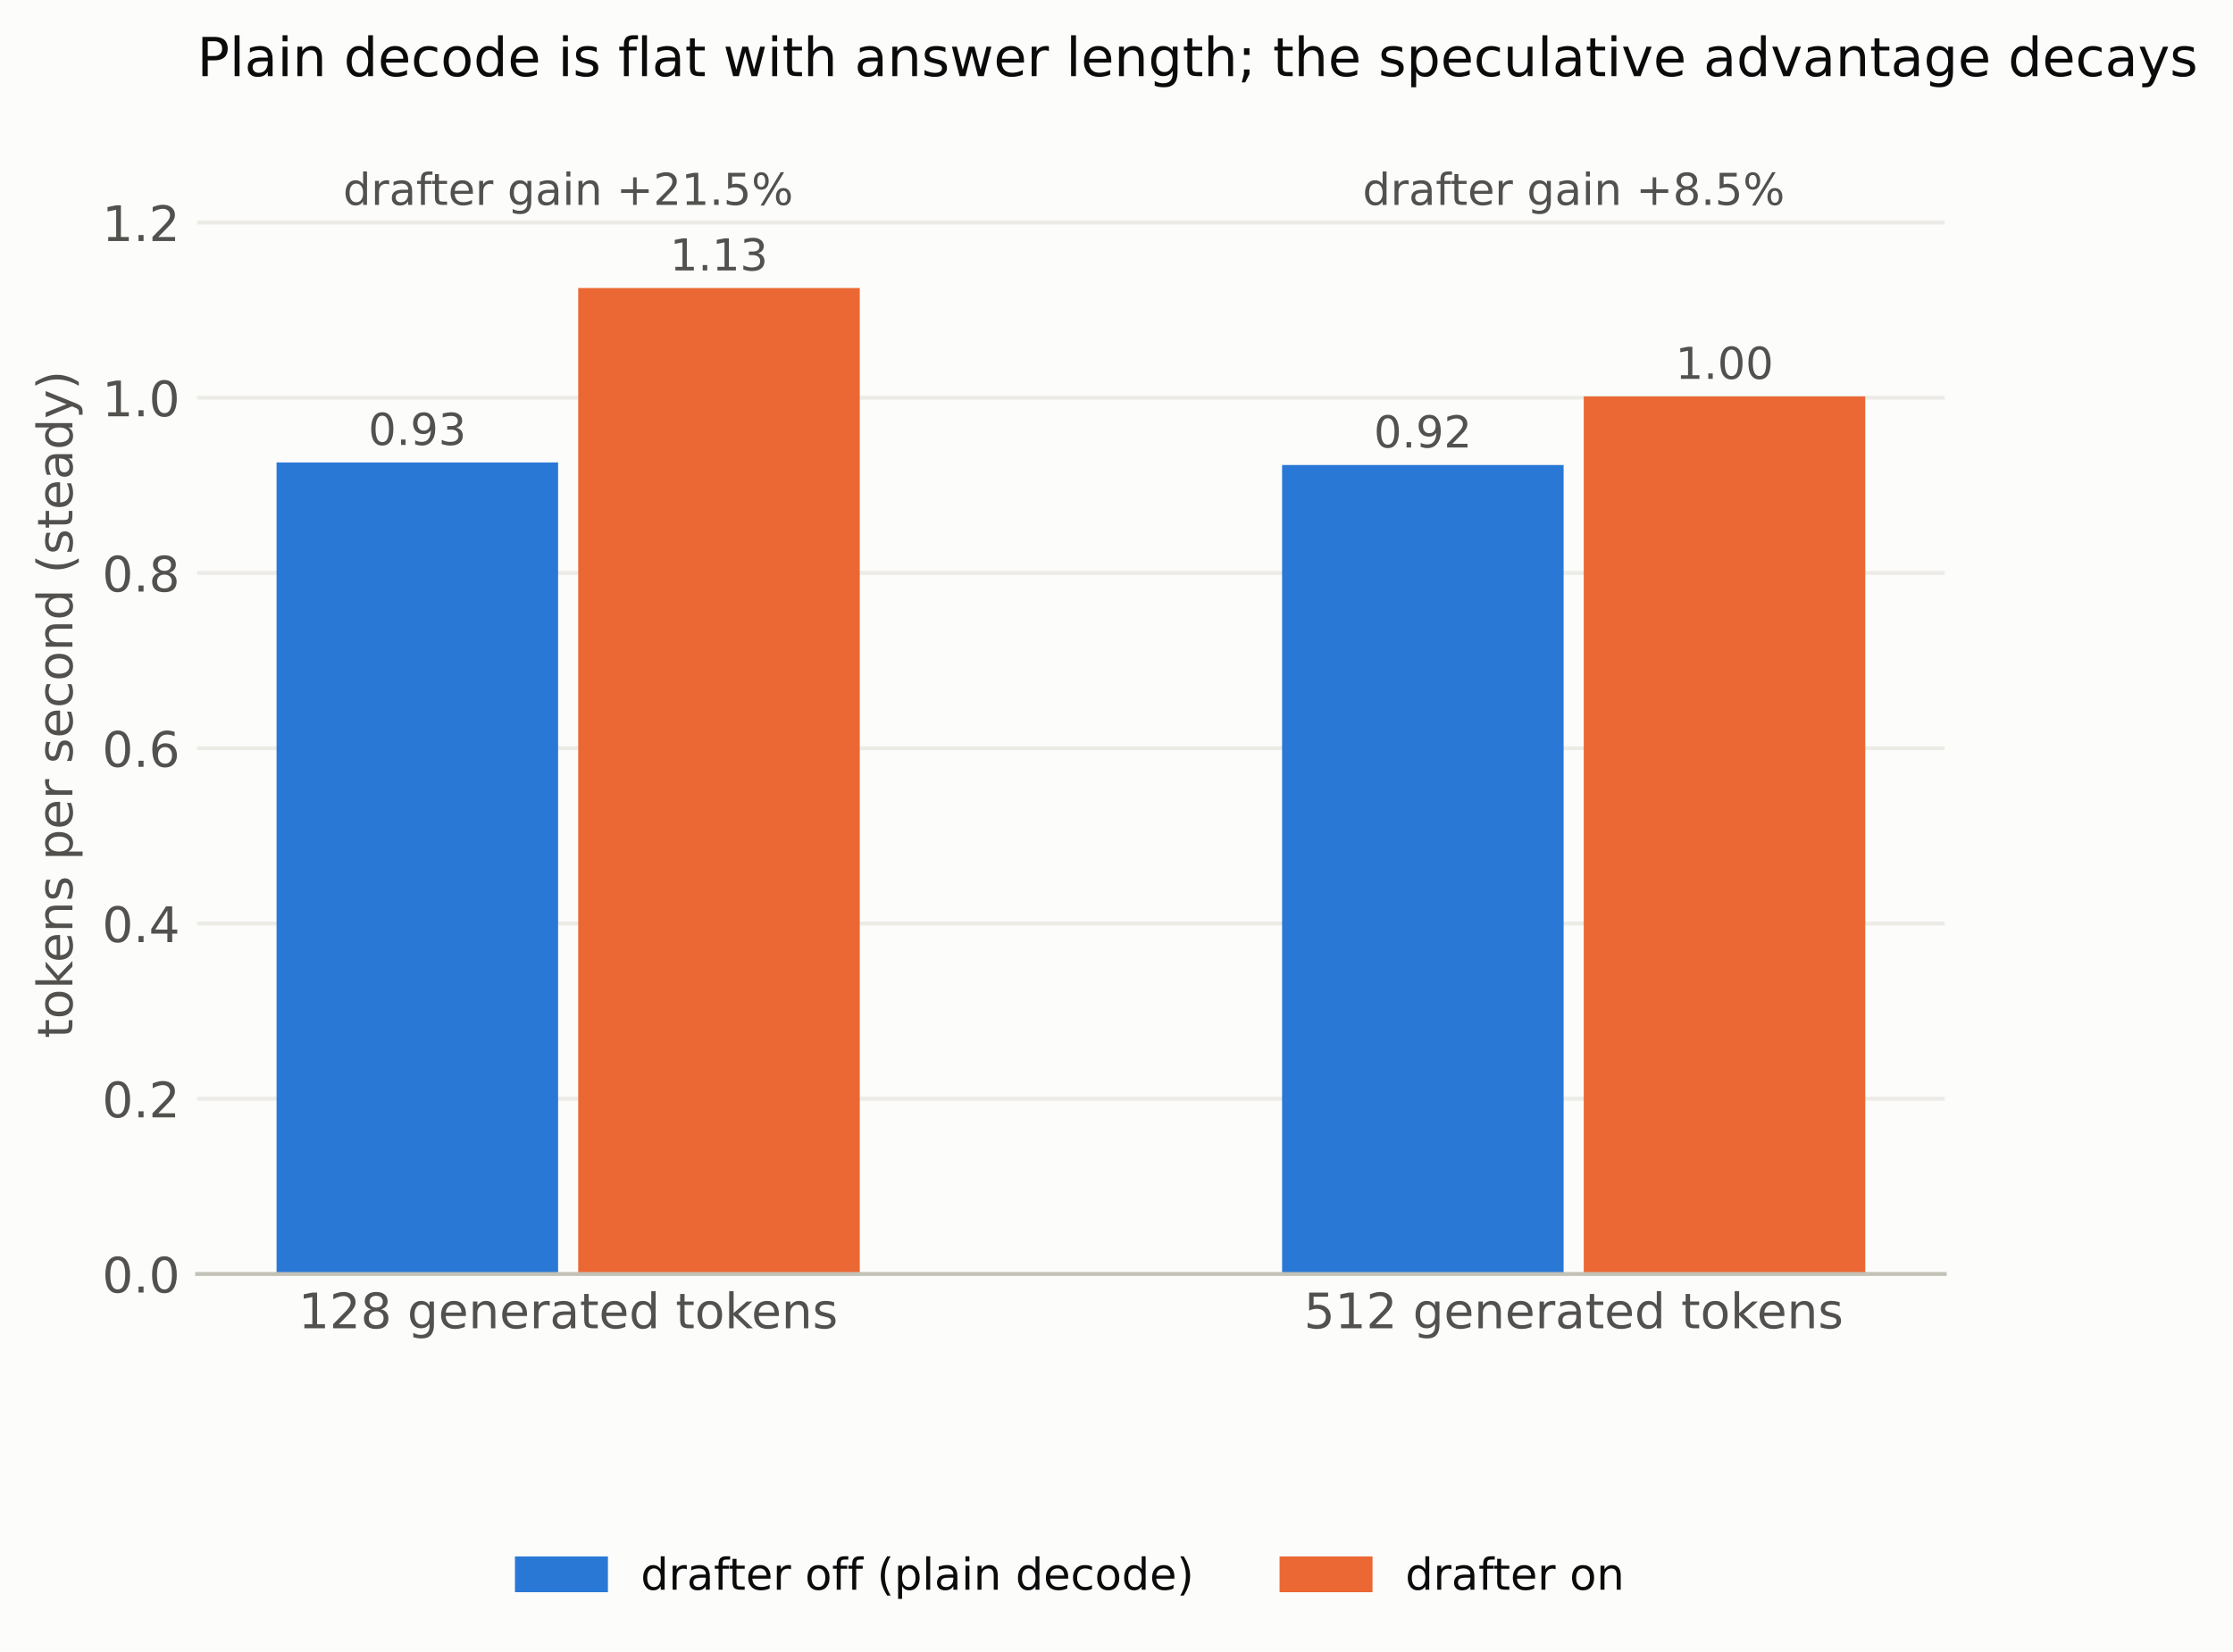
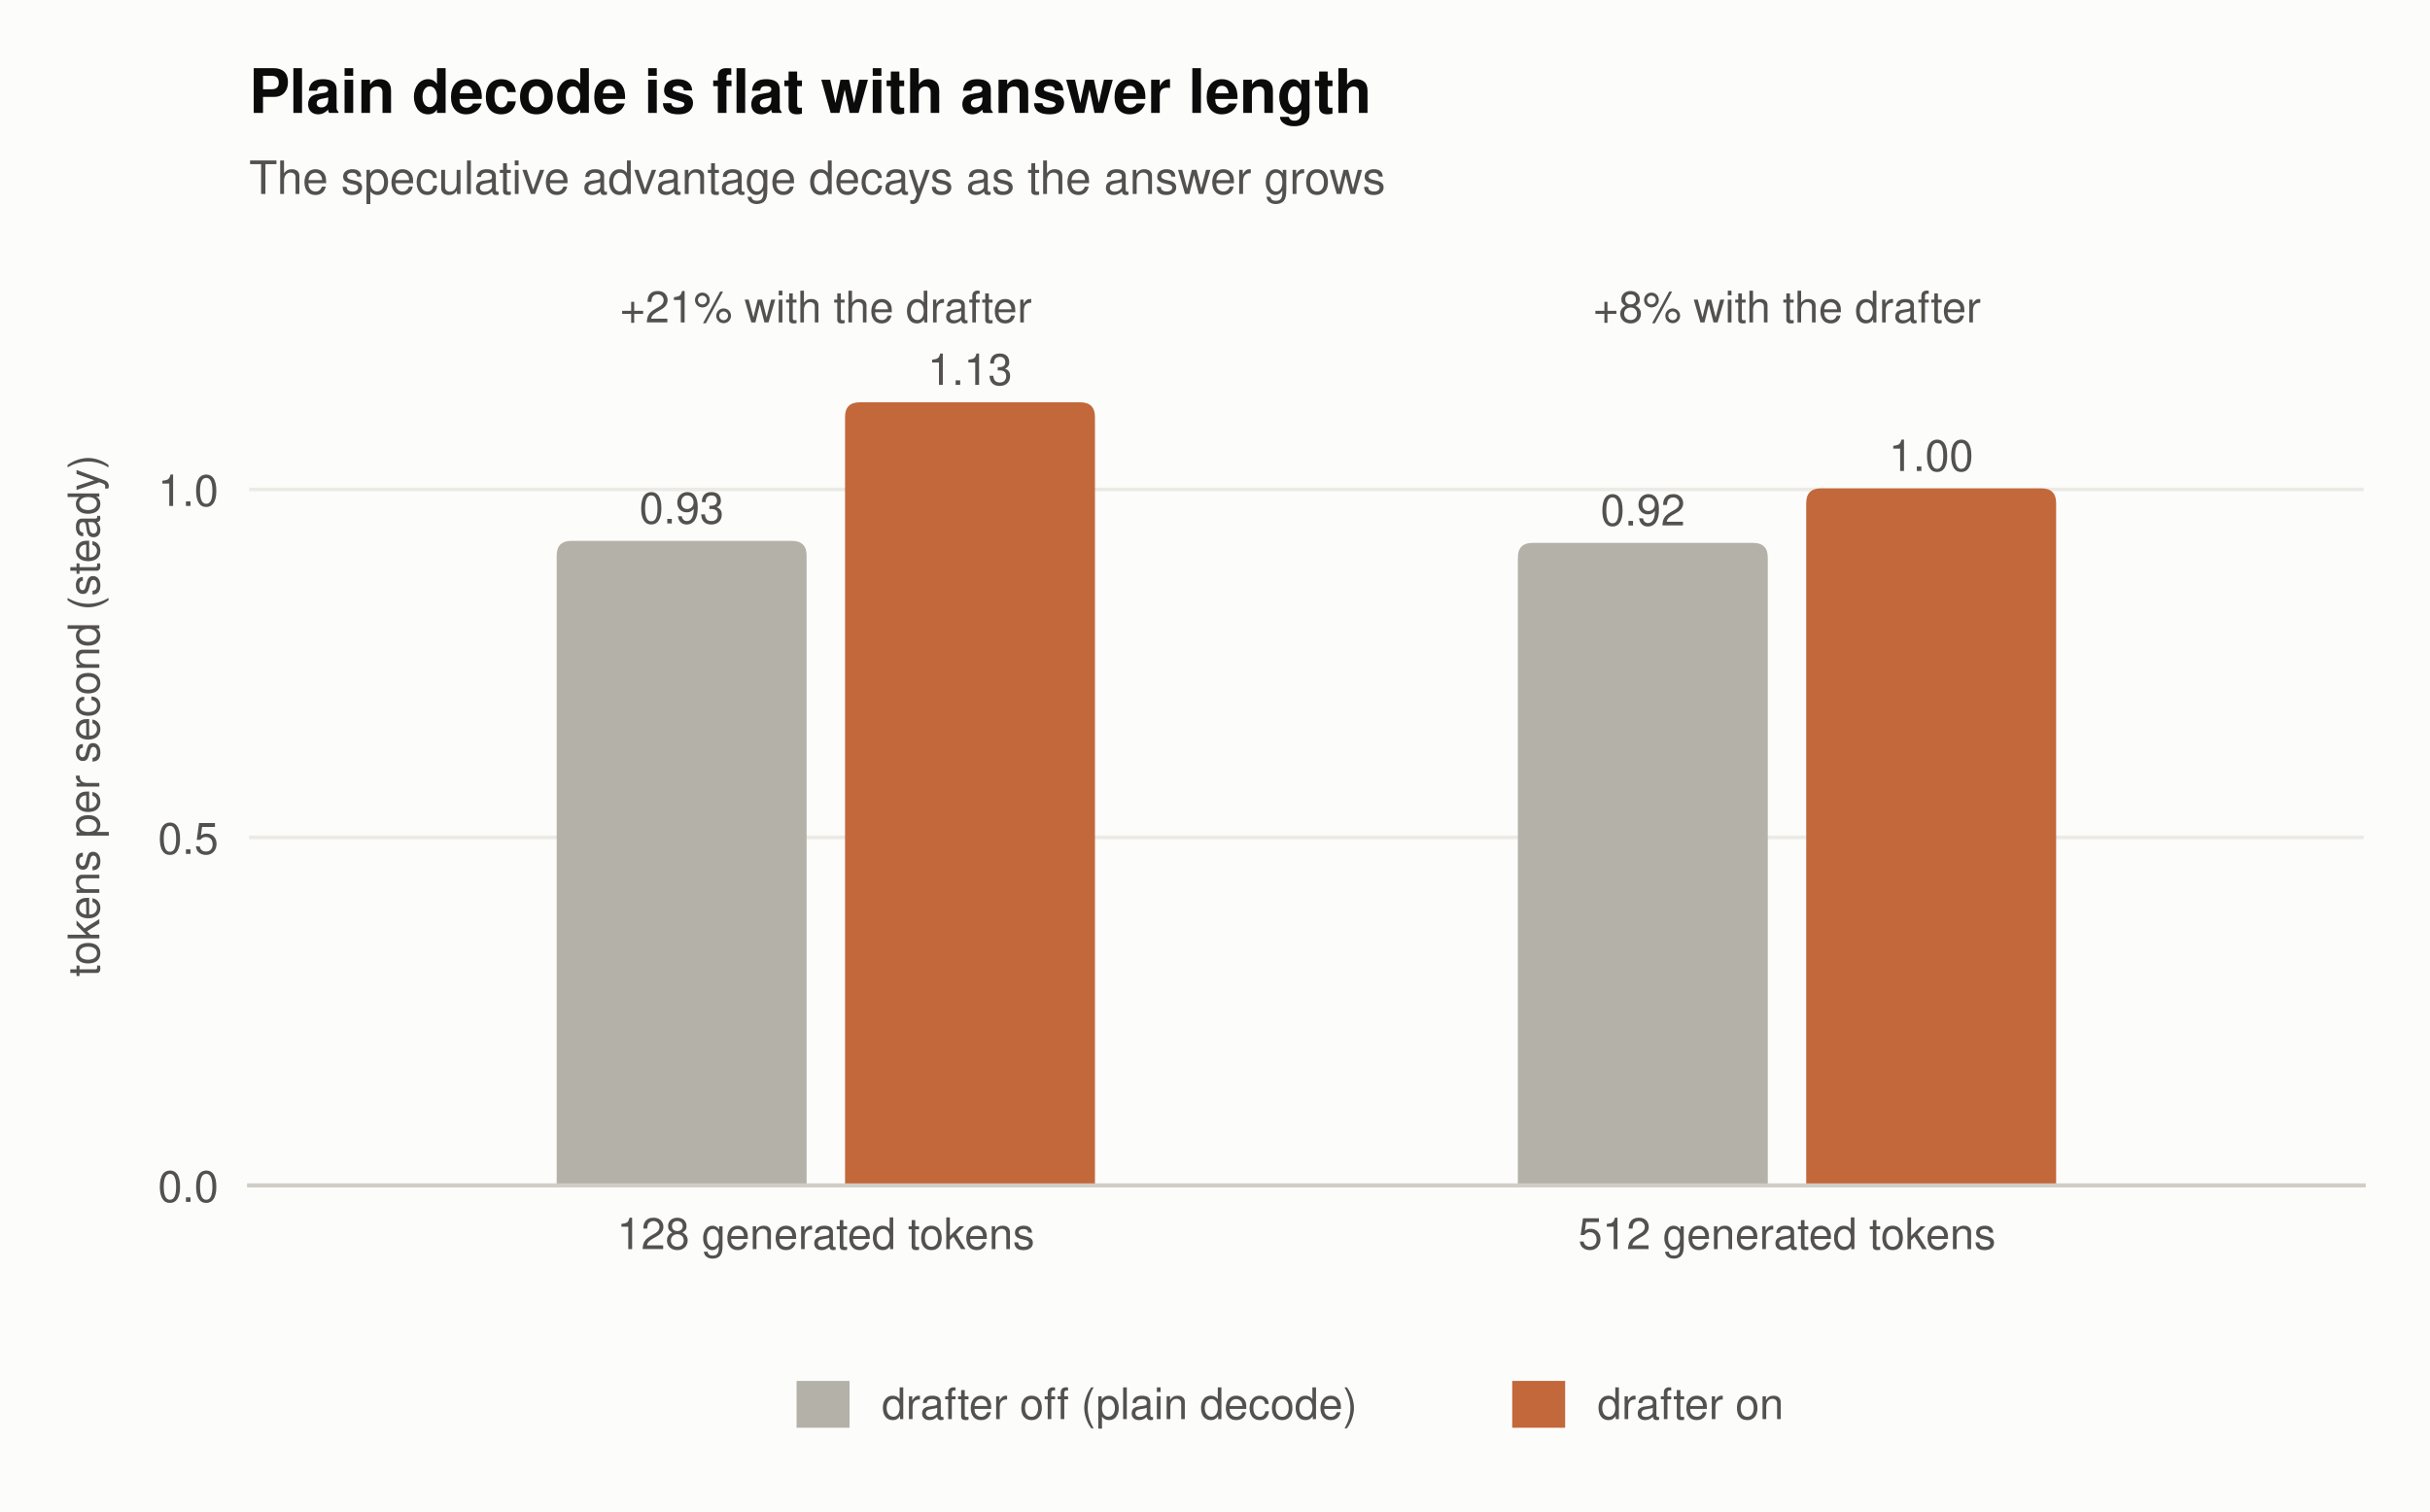
- <svg xmlns="http://www.w3.org/2000/svg" width="456.312pt" height="337.618pt" viewBox="0 0 456.312 337.618" version="1.1">
+ <svg xmlns="http://www.w3.org/2000/svg" width="475.088pt" height="295.655pt" viewBox="0 0 475.088 295.655" version="1.1">
  <defs>
    <style type="text/css">*{stroke-linejoin: round; stroke-linecap: butt}</style>
  </defs>
  <g id="figure_1">
    <g id="patch_1">
-       <path d="M 0 337.618  L 456.312 337.618  L 456.312 0  L 0 0  z " style="fill: #fcfcfb" />
+       <path d="M 0 295.655  L 475.088 295.655  L 475.088 0  L 0 0  z " style="fill: #fcfcfb" />
    </g>
    <g id="axes_1">
      <g id="patch_2">
-         <path d="M 40.281 260.406  L 397.401 260.406  L 397.401 27.558  L 40.281 27.558  z " style="fill: #fcfcfb" />
+         <path d="M 48.704 231.822  L 462.128 231.822  L 462.128 48.078  L 48.704 48.078  z " style="fill: #fcfcfb" />
      </g>
      <g id="matplotlib.axis_1">
        <g id="xtick_1">
          <g id="line2d_1" />
          <g id="text_1">
-             <text style="font-size: 10px; font-family: 'DejaVu Sans'; text-anchor: middle; fill: #52514e" x="116.102" y="271.505" transform="rotate(-0 116.1025 271.5047)">128 generated tokens</text>
+             <text style="font-size: 8.5px; font-family: -apple-system, BlinkMacSystemFont, 'Segoe UI', Helvetica, Arial, sans-serif; text-anchor: middle; fill: #52514e" x="161.456" y="244.281" transform="rotate(-0 161.4561 244.2808)">128 generated tokens</text>
          </g>
        </g>
        <g id="xtick_2">
          <g id="line2d_2" />
          <g id="text_2">
-             <text style="font-size: 10px; font-family: 'DejaVu Sans'; text-anchor: middle; fill: #52514e" x="321.58" y="271.505" transform="rotate(-0 321.58 271.5047)">512 generated tokens</text>
+             <text style="font-size: 8.5px; font-family: -apple-system, BlinkMacSystemFont, 'Segoe UI', Helvetica, Arial, sans-serif; text-anchor: middle; fill: #52514e" x="349.376" y="244.281" transform="rotate(-0 349.3761 244.2808)">512 generated tokens</text>
          </g>
        </g>
      </g>
      <g id="matplotlib.axis_2">
        <g id="ytick_1">
          <g id="line2d_3">
-             <path d="M 40.281 260.406  L 397.401 260.406  " clip-path="url(#p17ee0b9c05)" style="fill: none; stroke: #ecebe6; stroke-width: 0.8; stroke-linecap: square" />
+             <path d="M 48.704 231.822  L 462.128 231.822  " clip-path="url(#p2d15a2b8c4)" style="fill: none; stroke: #eceae4; stroke-width: 0.7; stroke-linecap: square" />
          </g>
          <g id="line2d_4" />
          <g id="text_3">
-             <text style="font-size: 10px; font-family: 'DejaVu Sans'; text-anchor: end; fill: #52514e" x="36.781" y="264.205" transform="rotate(-0 36.78125 264.2055)">0.0</text>
+             <text style="font-size: 8.5px; font-family: -apple-system, BlinkMacSystemFont, 'Segoe UI', Helvetica, Arial, sans-serif; text-anchor: end; fill: #52514e" x="42.704" y="235.051" transform="rotate(-0 42.70406 235.0515)">0.0</text>
          </g>
        </g>
        <g id="ytick_2">
          <g id="line2d_5">
-             <path d="M 40.281 224.584  L 397.401 224.584  " clip-path="url(#p17ee0b9c05)" style="fill: none; stroke: #ecebe6; stroke-width: 0.8; stroke-linecap: square" />
+             <path d="M 48.704 163.769  L 462.128 163.769  " clip-path="url(#p2d15a2b8c4)" style="fill: none; stroke: #eceae4; stroke-width: 0.7; stroke-linecap: square" />
          </g>
          <g id="line2d_6" />
          <g id="text_4">
-             <text style="font-size: 10px; font-family: 'DejaVu Sans'; text-anchor: end; fill: #52514e" x="36.781" y="228.383" transform="rotate(-0 36.78125 228.3827)">0.2</text>
+             <text style="font-size: 8.5px; font-family: -apple-system, BlinkMacSystemFont, 'Segoe UI', Helvetica, Arial, sans-serif; text-anchor: end; fill: #52514e" x="42.704" y="166.998" transform="rotate(-0 42.70406 166.9981)">0.5</text>
          </g>
        </g>
        <g id="ytick_3">
          <g id="line2d_7">
-             <path d="M 40.281 188.761  L 397.401 188.761  " clip-path="url(#p17ee0b9c05)" style="fill: none; stroke: #ecebe6; stroke-width: 0.8; stroke-linecap: square" />
+             <path d="M 48.704 95.715  L 462.128 95.715  " clip-path="url(#p2d15a2b8c4)" style="fill: none; stroke: #eceae4; stroke-width: 0.7; stroke-linecap: square" />
          </g>
          <g id="line2d_8" />
          <g id="text_5">
-             <text style="font-size: 10px; font-family: 'DejaVu Sans'; text-anchor: end; fill: #52514e" x="36.781" y="192.56" transform="rotate(-0 36.78125 192.56)">0.4</text>
+             <text style="font-size: 8.5px; font-family: -apple-system, BlinkMacSystemFont, 'Segoe UI', Helvetica, Arial, sans-serif; text-anchor: end; fill: #52514e" x="42.704" y="98.945" transform="rotate(-0 42.70406 98.94479)">1.0</text>
          </g>
        </g>
-         <g id="ytick_4">
-           <g id="line2d_9">
-             <path d="M 40.281 152.938  L 397.401 152.938  " clip-path="url(#p17ee0b9c05)" style="fill: none; stroke: #ecebe6; stroke-width: 0.8; stroke-linecap: square" />
-           </g>
-           <g id="line2d_10" />
-           <g id="text_6">
-             <text style="font-size: 10px; font-family: 'DejaVu Sans'; text-anchor: end; fill: #52514e" x="36.781" y="156.737" transform="rotate(-0 36.78125 156.7372)">0.6</text>
-           </g>
-         </g>
-         <g id="ytick_5">
-           <g id="line2d_11">
-             <path d="M 40.281 117.115  L 397.401 117.115  " clip-path="url(#p17ee0b9c05)" style="fill: none; stroke: #ecebe6; stroke-width: 0.8; stroke-linecap: square" />
-           </g>
-           <g id="line2d_12" />
-           <g id="text_7">
-             <text style="font-size: 10px; font-family: 'DejaVu Sans'; text-anchor: end; fill: #52514e" x="36.781" y="120.914" transform="rotate(-0 36.78125 120.9144)">0.8</text>
-           </g>
-         </g>
-         <g id="ytick_6">
-           <g id="line2d_13">
-             <path d="M 40.281 81.292  L 397.401 81.292  " clip-path="url(#p17ee0b9c05)" style="fill: none; stroke: #ecebe6; stroke-width: 0.8; stroke-linecap: square" />
-           </g>
-           <g id="line2d_14" />
-           <g id="text_8">
-             <text style="font-size: 10px; font-family: 'DejaVu Sans'; text-anchor: end; fill: #52514e" x="36.781" y="85.092" transform="rotate(-0 36.78125 85.09165)">1.0</text>
-           </g>
-         </g>
-         <g id="ytick_7">
-           <g id="line2d_15">
-             <path d="M 40.281 45.47  L 397.401 45.47  " clip-path="url(#p17ee0b9c05)" style="fill: none; stroke: #ecebe6; stroke-width: 0.8; stroke-linecap: square" />
-           </g>
-           <g id="line2d_16" />
-           <g id="text_9">
-             <text style="font-size: 10px; font-family: 'DejaVu Sans'; text-anchor: end; fill: #52514e" x="36.781" y="49.269" transform="rotate(-0 36.78125 49.26888)">1.2</text>
-           </g>
-         </g>
-         <g id="text_10">
-           <text style="font-size: 10px; font-family: 'DejaVu Sans'; text-anchor: middle; fill: #52514e" x="14.798" y="143.982" transform="rotate(-90 14.79844 143.9823)">tokens per second (steady)</text>
+         <g id="text_6">
+           <text style="font-size: 8.5px; font-family: -apple-system, BlinkMacSystemFont, 'Segoe UI', Helvetica, Arial, sans-serif; text-anchor: middle; fill: #52514e" x="19.419" y="139.95" transform="rotate(-90 19.41867 139.9501)">tokens per second (steady)</text>
        </g>
      </g>
      <g id="patch_3">
-         <path d="M 56.514 260.406  L 114.048 260.406  L 114.048 94.529  L 56.514 94.529  z " clip-path="url(#p17ee0b9c05)" style="fill: #2a78d6" />
+         <path d="M 111.718 357.871  L 154.818 357.871  Q 157.698 357.871 157.698 354.991  L 157.698 108.654  Q 157.698 105.774 154.818 105.774  L 111.718 105.774  Q 108.838 105.774 108.838 108.654  L 108.838 354.991  Q 108.838 357.871 111.718 357.871  z " clip-path="url(#pda79197279)" style="fill: #b3b1a8" />
      </g>
      <g id="patch_4">
-         <path d="M 118.157 260.406  L 175.691 260.406  L 175.691 58.867  L 118.157 58.867  z " clip-path="url(#p17ee0b9c05)" style="fill: #eb6834" />
+         <path d="M 168.094 384.969  L 211.194 384.969  Q 214.074 384.969 214.074 382.089  L 214.074 81.555  Q 214.074 78.675 211.194 78.675  L 168.094 78.675  Q 165.214 78.675 165.214 81.555  L 165.214 382.089  Q 165.214 384.969 168.094 384.969  z " clip-path="url(#pfb6d55972e)" style="fill: #c2683b" />
      </g>
      <g id="patch_5">
-         <path d="M 261.992 260.406  L 319.525 260.406  L 319.525 95.048  L 261.992 95.048  z " clip-path="url(#p17ee0b9c05)" style="fill: #2a78d6" />
+         <path d="M 299.638 357.476  L 342.738 357.476  Q 345.618 357.476 345.618 354.596  L 345.618 109.048  Q 345.618 106.168 342.738 106.168  L 299.638 106.168  Q 296.758 106.168 296.758 109.048  L 296.758 354.596  Q 296.758 357.476 299.638 357.476  z " clip-path="url(#p2f857cbd06)" style="fill: #b3b1a8" />
      </g>
      <g id="patch_6">
-         <path d="M 323.635 260.406  L 381.169 260.406  L 381.169 81.024  L 323.635 81.024  z " clip-path="url(#p17ee0b9c05)" style="fill: #eb6834" />
+         <path d="M 356.014 368.133  L 399.114 368.133  Q 401.994 368.133 401.994 365.253  L 401.994 98.391  Q 401.994 95.511 399.114 95.511  L 356.014 95.511  Q 353.134 95.511 353.134 98.391  L 353.134 365.253  Q 353.134 368.133 356.014 368.133  z " clip-path="url(#p4450269cac)" style="fill: #c2683b" />
      </g>
      <g id="patch_7">
-         <path d="M 40.281 260.406  L 397.401 260.406  " style="fill: none; stroke: #c3c2b7; stroke-width: 0.8; stroke-linejoin: miter; stroke-linecap: square" />
+         <path d="M 48.704 231.822  L 462.128 231.822  " style="fill: none; stroke: #cfcdc5; stroke-width: 0.8; stroke-linejoin: miter; stroke-linecap: square" />
+       </g>
+       <g id="text_7">
+         <text style="font-size: 8.5px; font-family: -apple-system, BlinkMacSystemFont, 'Segoe UI', Helvetica, Arial, sans-serif; text-anchor: middle; fill: #52514e" x="133.268" y="102.371" transform="rotate(-0 133.2681 102.3711)">0.93</text>
+       </g>
+       <g id="text_8">
+         <text style="font-size: 8.5px; font-family: -apple-system, BlinkMacSystemFont, 'Segoe UI', Helvetica, Arial, sans-serif; text-anchor: middle; fill: #52514e" x="189.644" y="75.272" transform="rotate(-0 189.6441 75.27224)">1.13</text>
+       </g>
+       <g id="text_9">
+         <text style="font-size: 8.5px; font-family: -apple-system, BlinkMacSystemFont, 'Segoe UI', Helvetica, Arial, sans-serif; text-anchor: middle; fill: #52514e" x="161.456" y="63.05" transform="rotate(-0 161.4561 63.04986)">+21% with the drafter</text>
+       </g>
+       <g id="text_10">
+         <text style="font-size: 8.5px; font-family: -apple-system, BlinkMacSystemFont, 'Segoe UI', Helvetica, Arial, sans-serif; text-anchor: middle; fill: #52514e" x="321.188" y="102.766" transform="rotate(-0 321.1881 102.7658)">0.92</text>
      </g>
      <g id="text_11">
-         <text style="font-size: 9px; font-family: 'DejaVu Sans'; text-anchor: middle; fill: #52514e" x="85.281" y="90.947" transform="rotate(-0 85.28084 90.94667)">0.93</text>
+         <text style="font-size: 8.5px; font-family: -apple-system, BlinkMacSystemFont, 'Segoe UI', Helvetica, Arial, sans-serif; text-anchor: middle; fill: #52514e" x="377.564" y="92.109" transform="rotate(-0 377.5641 92.10863)">1.00</text>
      </g>
      <g id="text_12">
-         <text style="font-size: 9px; font-family: 'DejaVu Sans'; text-anchor: middle; fill: #52514e" x="146.924" y="55.285" transform="rotate(-0 146.9241 55.28511)">1.13</text>
+         <text style="font-size: 8.5px; font-family: -apple-system, BlinkMacSystemFont, 'Segoe UI', Helvetica, Arial, sans-serif; text-anchor: middle; fill: #52514e" x="349.376" y="63.05" transform="rotate(-0 349.3761 63.04986)">+8% with the drafter</text>
      </g>
      <g id="text_13">
-         <text style="font-size: 9px; font-family: 'DejaVu Sans'; text-anchor: middle; fill: #52514e" x="116.102" y="41.887" transform="rotate(-0 116.1025 41.88739)">drafter gain +21.5%</text>
+         <text style="font-size: 9px; font-family: -apple-system, BlinkMacSystemFont, 'Segoe UI', Helvetica, Arial, sans-serif; text-anchor: start; fill: #52514e" x="48.704" y="37.938" transform="rotate(-0 48.70406 37.93793)">The speculative advantage decays as the answer grows</text>
      </g>
      <g id="text_14">
-         <text style="font-size: 9px; font-family: 'DejaVu Sans'; text-anchor: middle; fill: #52514e" x="290.758" y="91.466" transform="rotate(-0 290.7584 91.4661)">0.92</text>
-       </g>
-       <g id="text_15">
-         <text style="font-size: 9px; font-family: 'DejaVu Sans'; text-anchor: middle; fill: #52514e" x="352.402" y="77.441" transform="rotate(-0 352.4017 77.44149)">1.00</text>
-       </g>
-       <g id="text_16">
-         <text style="font-size: 9px; font-family: 'DejaVu Sans'; text-anchor: middle; fill: #52514e" x="321.58" y="41.887" transform="rotate(-0 321.58 41.88739)">drafter gain +8.5%</text>
-       </g>
-       <g id="text_17">
-         <text style="font-size: 11px; font-family: 'DejaVu Sans'; text-anchor: start; fill: #0b0b0b" x="40.281" y="15.558" transform="rotate(-0 40.28125 15.55828)">Plain decode is flat with answer length; the speculative advantage decays</text>
+         <text style="font-weight: 700; font-size: 12px; font-family: -apple-system, BlinkMacSystemFont, 'Segoe UI', Helvetica, Arial, sans-serif; text-anchor: start; fill: #0b0b0b" x="48.704" y="22.078" transform="rotate(-0 48.70406 22.07812)">Plain decode is flat with answer length</text>
      </g>
      <g id="legend_1">
        <g id="patch_8">
-           <path d="M 105.731 324.946  L 123.731 324.946  L 123.731 318.646  L 105.731 318.646  z " style="fill: #2a78d6; stroke: #2a78d6; stroke-linejoin: miter" />
+           <path d="M 156.24 278.718  L 165.59 278.718  L 165.59 270.558  L 156.24 270.558  z " style="fill: #b3b1a8; stroke: #b3b1a8; stroke-linejoin: miter" />
        </g>
-         <g id="text_18">
-           <text style="font-size: 9px; font-family: 'DejaVu Sans'; text-anchor: start; fill: #0b0b0b" x="130.931" y="324.946" transform="rotate(-0 130.9309 324.9459)">drafter off (plain decode)</text>
+         <g id="text_15">
+           <text style="font-size: 8.5px; font-family: -apple-system, BlinkMacSystemFont, 'Segoe UI', Helvetica, Arial, sans-serif; text-anchor: start; fill: #52514e" x="172.39" y="277.528" transform="rotate(-0 172.3897 277.5276)">drafter off (plain decode)</text>
        </g>
        <g id="patch_9">
-           <path d="M 261.975 324.946  L 279.975 324.946  L 279.975 318.646  L 261.975 318.646  z " style="fill: #eb6834; stroke: #eb6834; stroke-linejoin: miter" />
+           <path d="M 296.154 278.718  L 305.504 278.718  L 305.504 270.558  L 296.154 270.558  z " style="fill: #c2683b; stroke: #c2683b; stroke-linejoin: miter" />
        </g>
-         <g id="text_19">
-           <text style="font-size: 9px; font-family: 'DejaVu Sans'; text-anchor: start; fill: #0b0b0b" x="287.175" y="324.946" transform="rotate(-0 287.1752 324.9459)">drafter on</text>
+         <g id="text_16">
+           <text style="font-size: 8.5px; font-family: -apple-system, BlinkMacSystemFont, 'Segoe UI', Helvetica, Arial, sans-serif; text-anchor: start; fill: #52514e" x="312.304" y="277.528" transform="rotate(-0 312.3036 277.5276)">drafter on</text>
        </g>
      </g>
    </g>
  </g>
  <defs>
-     <clipPath id="p17ee0b9c05">
-       <rect x="40.281" y="27.558" width="357.12" height="232.848" />
+     <clipPath id="p2d15a2b8c4">
+       <rect x="48.704" y="48.078" width="413.424" height="183.744" />
+     </clipPath>
+     <clipPath id="pda79197279">
+       <rect x="84.409" y="105.774" width="97.718" height="126.048" />
+     </clipPath>
+     <clipPath id="pfb6d55972e">
+       <rect x="140.785" y="78.675" width="97.718" height="153.147" />
+     </clipPath>
+     <clipPath id="p2f857cbd06">
+       <rect x="272.329" y="106.168" width="97.718" height="125.654" />
+     </clipPath>
+     <clipPath id="p4450269cac">
+       <rect x="328.705" y="95.511" width="97.718" height="136.311" />
    </clipPath>
  </defs>
</svg>
